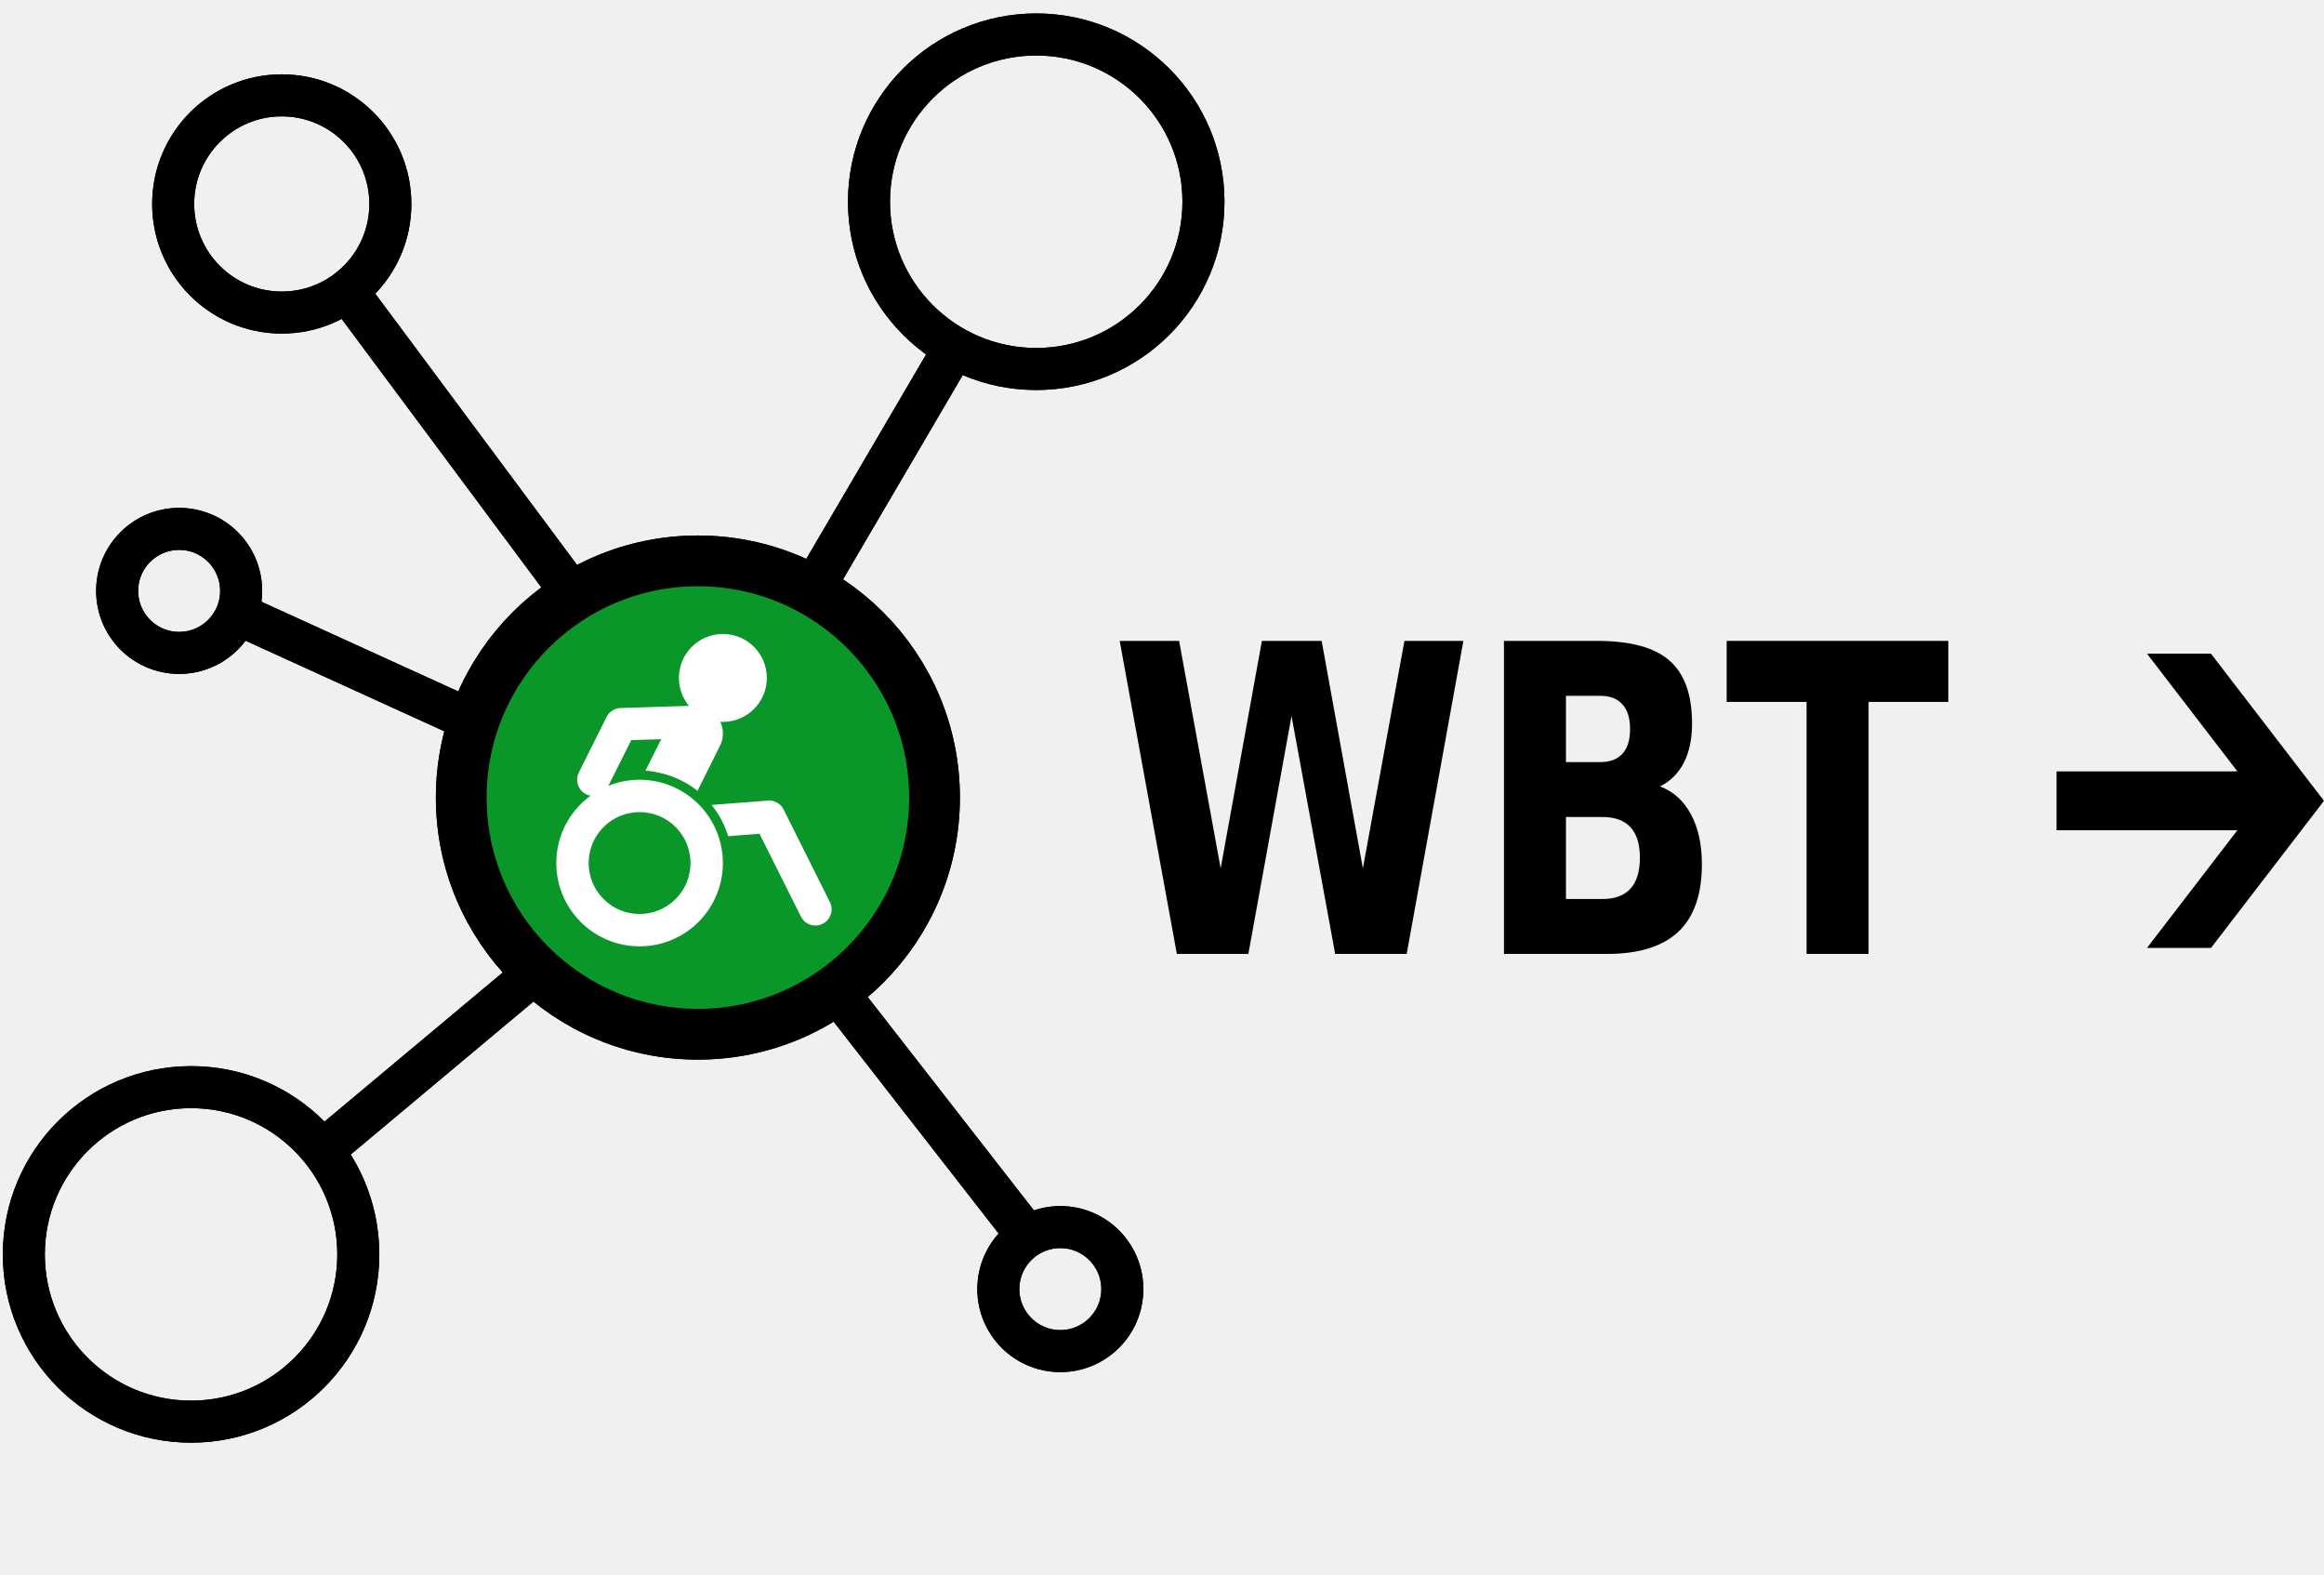
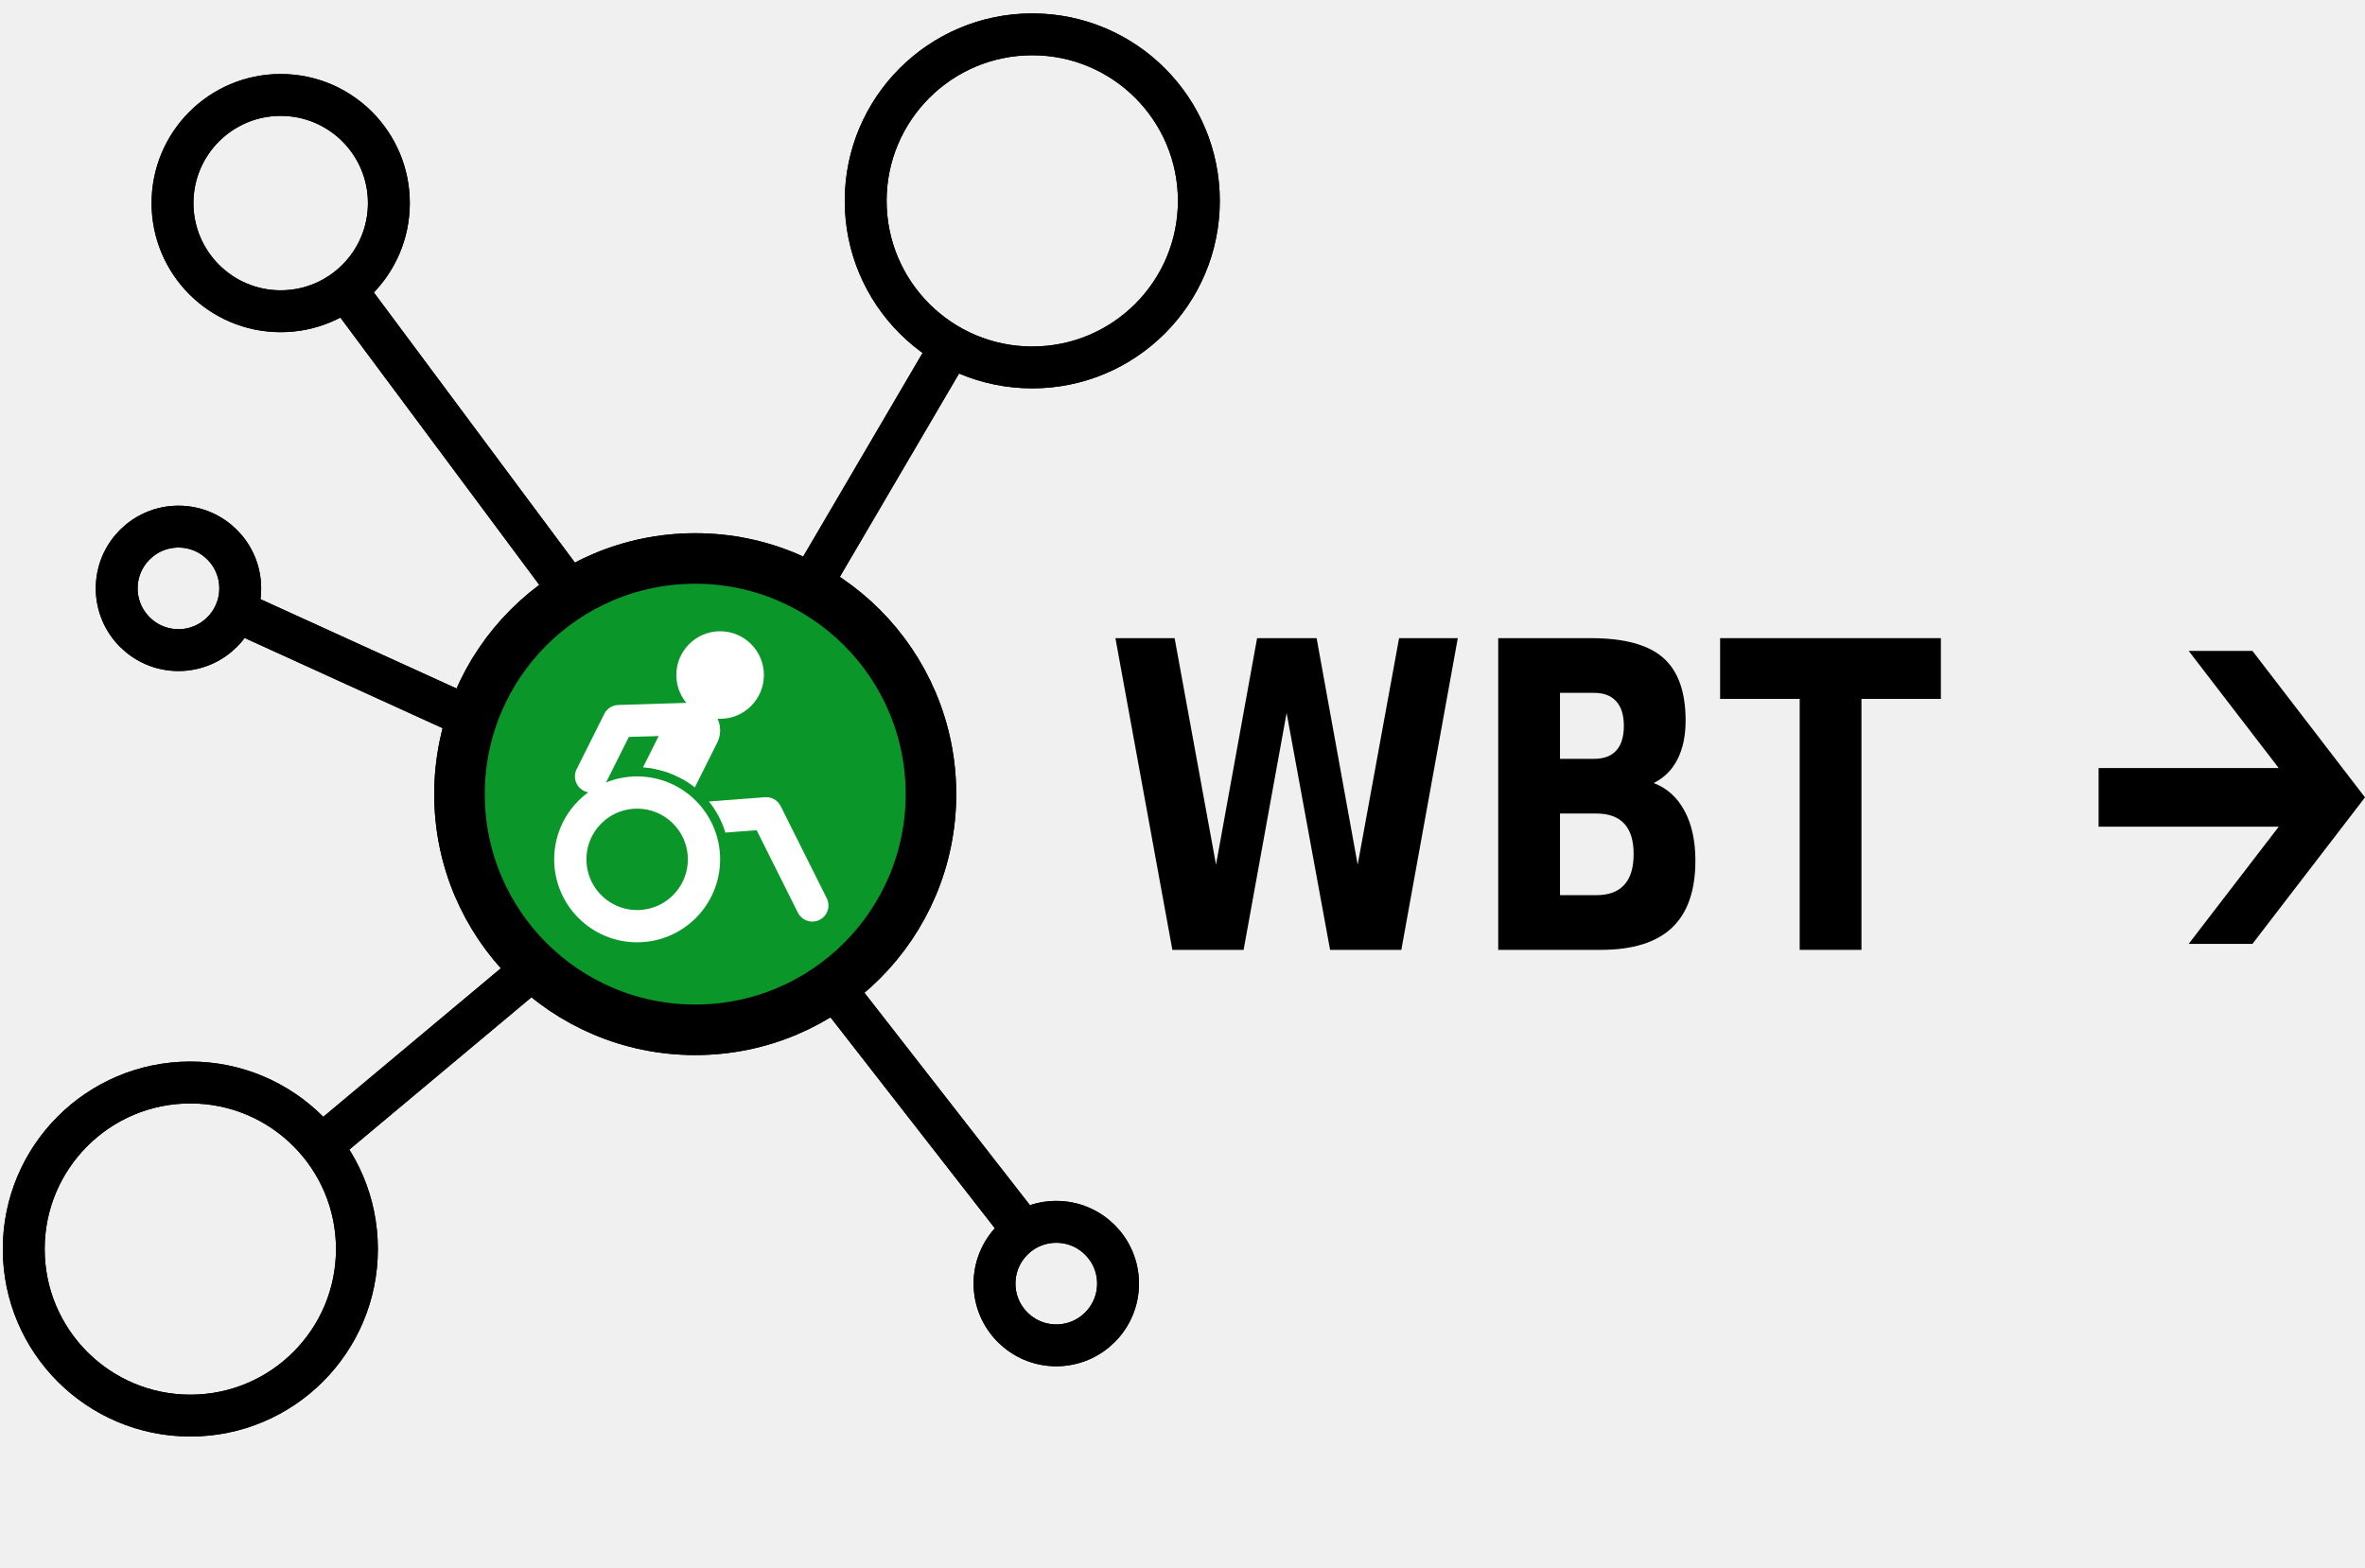
- <svg xmlns="http://www.w3.org/2000/svg" id="svg8" version="1.1" viewBox="0 0 221.128 149.75" height="149.75mm" width="221.128mm">
+ <svg xmlns="http://www.w3.org/2000/svg" id="svg8" version="1.1" viewBox="0 0 225.89 149.75" height="149.75mm" width="225.89mm">
  <defs id="defs2">
    <marker style="overflow:visible" id="marker2931" refX="0" refY="0" orient="auto">
      <path transform="scale(-0.6)" d="M 8.719,4.034 -2.207,0.016 8.719,-4.002 c -1.745,2.372 -1.735,5.617 -6e-7,8.035 z" style="fill:#000000;fill-opacity:1;fill-rule:evenodd;stroke:#000000;stroke-width:0.625;stroke-linejoin:round;stroke-opacity:1" id="path2929" />
    </marker>
    <marker style="overflow:visible" id="marker2777" refX="0" refY="0" orient="auto">
      <path transform="scale(-0.6)" d="M 8.719,4.034 -2.207,0.016 8.719,-4.002 c -1.745,2.372 -1.735,5.617 -6e-7,8.035 z" style="fill:#000000;fill-opacity:1;fill-rule:evenodd;stroke:#000000;stroke-width:0.625;stroke-linejoin:round;stroke-opacity:1" id="path2775" />
    </marker>
    <marker style="overflow:visible" id="marker2629" refX="0" refY="0" orient="auto">
      <path transform="scale(-0.6)" d="M 8.719,4.034 -2.207,0.016 8.719,-4.002 c -1.745,2.372 -1.735,5.617 -6e-7,8.035 z" style="fill:#000000;fill-opacity:1;fill-rule:evenodd;stroke:#000000;stroke-width:0.625;stroke-linejoin:round;stroke-opacity:1" id="path2627" />
    </marker>
    <marker style="overflow:visible" id="marker2487" refX="0" refY="0" orient="auto">
      <path transform="scale(-0.6)" d="M 8.719,4.034 -2.207,0.016 8.719,-4.002 c -1.745,2.372 -1.735,5.617 -6e-7,8.035 z" style="fill:#000000;fill-opacity:1;fill-rule:evenodd;stroke:#000000;stroke-width:0.625;stroke-linejoin:round;stroke-opacity:1" id="path2485" />
    </marker>
    <marker style="overflow:visible" id="marker2351" refX="0" refY="0" orient="auto">
      <path transform="matrix(-0.4,0,0,-0.4,-4,0)" style="fill:#000000;fill-opacity:1;fill-rule:evenodd;stroke:#000000;stroke-width:1pt;stroke-opacity:1" d="M 0,0 5,-5 -12.5,0 5,5 Z" id="path2349" />
    </marker>
    <marker style="overflow:visible" id="Arrow1Mend" refX="0" refY="0" orient="auto">
      <path transform="matrix(-0.4,0,0,-0.4,-4,0)" style="fill:#000000;fill-opacity:1;fill-rule:evenodd;stroke:#000000;stroke-width:1pt;stroke-opacity:1" d="M 0,0 5,-5 -12.5,0 5,5 Z" id="path1100" />
    </marker>
    <marker style="overflow:visible" id="Arrow2Send" refX="0" refY="0" orient="auto">
      <path transform="matrix(-0.3,0,0,-0.3,0.69,0)" d="M 8.719,4.034 -2.207,0.016 8.719,-4.002 c -1.745,2.372 -1.735,5.617 -6e-7,8.035 z" style="fill:#000000;fill-opacity:1;fill-rule:evenodd;stroke:#000000;stroke-width:0.625;stroke-linejoin:round;stroke-opacity:1" id="path1124" />
    </marker>
    <marker style="overflow:visible" id="Arrow1Send" refX="0" refY="0" orient="auto">
      <path transform="matrix(-0.2,0,0,-0.2,-1.2,0)" style="fill:#000000;fill-opacity:1;fill-rule:evenodd;stroke:#000000;stroke-width:1pt;stroke-opacity:1" d="M 0,0 5,-5 -12.5,0 5,5 Z" id="path1106" />
    </marker>
    <marker style="overflow:visible" id="marker1597" refX="0" refY="0" orient="auto">
      <path transform="scale(-0.6)" d="M 8.719,4.034 -2.207,0.016 8.719,-4.002 c -1.745,2.372 -1.735,5.617 -6e-7,8.035 z" style="fill:#000000;fill-opacity:1;fill-rule:evenodd;stroke:#000000;stroke-width:0.625;stroke-linejoin:round;stroke-opacity:1" id="path1595" />
    </marker>
    <marker style="overflow:visible" id="Arrow2Mend" refX="0" refY="0" orient="auto">
      <path transform="scale(-0.6)" d="M 8.719,4.034 -2.207,0.016 8.719,-4.002 c -1.745,2.372 -1.735,5.617 -6e-7,8.035 z" style="fill:#000000;fill-opacity:1;fill-rule:evenodd;stroke:#000000;stroke-width:0.625;stroke-linejoin:round;stroke-opacity:1" id="path1118" />
    </marker>
    <marker orient="auto" refY="0" refX="0" id="marker10948" style="overflow:visible">
      <path id="path10946" d="m -2.5,-1 c 0,2.76 -2.24,5 -5,5 -2.76,0 -5,-2.24 -5,-5 0,-2.76 2.24,-5 5,-5 2.76,0 5,2.24 5,5 z" style="fill:#3a001c;fill-opacity:1;fill-rule:evenodd;stroke:#3a001c;stroke-width:1pt;stroke-opacity:1" transform="matrix(0.2,0,0,0.2,1.48,0.2)" />
    </marker>
    <marker orient="auto" refY="0" refX="0" id="marker10836" style="overflow:visible">
      <path id="path10834" d="m -2.5,-1 c 0,2.76 -2.24,5 -5,5 -2.76,0 -5,-2.24 -5,-5 0,-2.76 2.24,-5 5,-5 2.76,0 5,2.24 5,5 z" style="fill:#3a001c;fill-opacity:1;fill-rule:evenodd;stroke:#3a001c;stroke-width:1pt;stroke-opacity:1" transform="matrix(0.2,0,0,0.2,1.48,0.2)" />
    </marker>
    <marker style="overflow:visible" id="marker10664" refX="0" refY="0" orient="auto">
      <path transform="matrix(0.2,0,0,0.2,1.48,0.2)" style="fill:#3a001c;fill-opacity:1;fill-rule:evenodd;stroke:#3a001c;stroke-width:1pt;stroke-opacity:1" d="m -2.5,-1 c 0,2.76 -2.24,5 -5,5 -2.76,0 -5,-2.24 -5,-5 0,-2.76 2.24,-5 5,-5 2.76,0 5,2.24 5,5 z" id="path10662" />
    </marker>
    <marker orient="auto" refY="0" refX="0" id="marker10414" style="overflow:visible">
      <path id="path10412" d="m -2.5,-1 c 0,2.76 -2.24,5 -5,5 -2.76,0 -5,-2.24 -5,-5 0,-2.76 2.24,-5 5,-5 2.76,0 5,2.24 5,5 z" style="fill:#3a001c;fill-opacity:1;fill-rule:evenodd;stroke:#3a001c;stroke-width:1pt;stroke-opacity:1" transform="matrix(0.2,0,0,0.2,1.48,0.2)" />
    </marker>
    <marker orient="auto" refY="0" refX="0" id="marker10308" style="overflow:visible">
      <path id="path10306" d="m -2.5,-1 c 0,2.76 -2.24,5 -5,5 -2.76,0 -5,-2.24 -5,-5 0,-2.76 2.24,-5 5,-5 2.76,0 5,2.24 5,5 z" style="fill:#3a001c;fill-opacity:1;fill-rule:evenodd;stroke:#3a001c;stroke-width:1pt;stroke-opacity:1" transform="matrix(0.2,0,0,0.2,1.48,0.2)" />
    </marker>
    <marker style="overflow:visible" id="DotS" refX="0" refY="0" orient="auto">
      <path transform="matrix(0.2,0,0,0.2,1.48,0.2)" style="fill:#3a001c;fill-opacity:1;fill-rule:evenodd;stroke:#3a001c;stroke-width:1pt;stroke-opacity:1" d="m -2.5,-1 c 0,2.76 -2.24,5 -5,5 -2.76,0 -5,-2.24 -5,-5 0,-2.76 2.24,-5 5,-5 2.76,0 5,2.24 5,5 z" id="path4919" />
    </marker>
    <marker style="overflow:visible" id="DotM" refX="0" refY="0" orient="auto">
      <path transform="matrix(0.4,0,0,0.4,2.96,0.4)" style="fill:#000000;fill-opacity:1;fill-rule:evenodd;stroke:#000000;stroke-width:1pt;stroke-opacity:1" d="m -2.5,-1 c 0,2.76 -2.24,5 -5,5 -2.76,0 -5,-2.24 -5,-5 0,-2.76 2.24,-5 5,-5 2.76,0 5,2.24 5,5 z" id="path4916" />
    </marker>
    <marker style="overflow:visible" id="DotL" refX="0" refY="0" orient="auto">
      <path transform="matrix(0.8,0,0,0.8,5.92,0.8)" style="fill:#000000;fill-opacity:1;fill-rule:evenodd;stroke:#000000;stroke-width:1pt;stroke-opacity:1" d="m -2.5,-1 c 0,2.76 -2.24,5 -5,5 -2.76,0 -5,-2.24 -5,-5 0,-2.76 2.24,-5 5,-5 2.76,0 5,2.24 5,5 z" id="path4913" />
    </marker>
    <clipPath id="clipPath8">
      <path id="path10" d="M -20,50 10,13 c 5.523,0 10,4.477 10,10 L 40,50 20,-30" />
    </clipPath>
    <marker style="overflow:visible" id="DotS-3" refX="0" refY="0" orient="auto">
      <path transform="matrix(0.2,0,0,0.2,1.48,0.2)" style="fill:#3a001c;fill-opacity:1;fill-rule:evenodd;stroke:#3a001c;stroke-width:1pt;stroke-opacity:1" d="m -2.5,-1 c 0,2.76 -2.24,5 -5,5 -2.76,0 -5,-2.24 -5,-5 0,-2.76 2.24,-5 5,-5 2.76,0 5,2.24 5,5 z" id="path4919-5" />
    </marker>
    <marker style="overflow:visible" id="DotS-3-7" refX="0" refY="0" orient="auto">
      <path transform="matrix(0.2,0,0,0.2,1.48,0.2)" style="fill:#3a001c;fill-opacity:1;fill-rule:evenodd;stroke:#3a001c;stroke-width:1pt;stroke-opacity:1" d="m -2.5,-1 c 0,2.76 -2.24,5 -5,5 -2.76,0 -5,-2.24 -5,-5 0,-2.76 2.24,-5 5,-5 2.76,0 5,2.24 5,5 z" id="path4919-5-2" />
    </marker>
    <marker style="overflow:visible" id="DotS-0" refX="0" refY="0" orient="auto">
      <path transform="matrix(0.2,0,0,0.2,1.48,0.2)" style="fill:#3a001c;fill-opacity:1;fill-rule:evenodd;stroke:#3a001c;stroke-width:1pt;stroke-opacity:1" d="m -2.5,-1 c 0,2.76 -2.24,5 -5,5 -2.76,0 -5,-2.24 -5,-5 0,-2.76 2.24,-5 5,-5 2.76,0 5,2.24 5,5 z" id="path4919-2" />
    </marker>
    <marker style="overflow:visible" id="DotS-3-70" refX="0" refY="0" orient="auto">
      <path transform="matrix(0.2,0,0,0.2,1.48,0.2)" style="fill:#ffffff;fill-opacity:1;fill-rule:evenodd;stroke:#ffffff;stroke-width:1pt;stroke-opacity:1" d="m -2.5,-1 c 0,2.76 -2.24,5 -5,5 -2.76,0 -5,-2.24 -5,-5 0,-2.76 2.24,-5 5,-5 2.76,0 5,2.24 5,5 z" id="path4919-5-9" />
    </marker>
    <marker style="overflow:visible" id="DotS-4" refX="0" refY="0" orient="auto">
      <path transform="matrix(0.2,0,0,0.2,1.48,0.2)" style="fill:#3a001c;fill-opacity:1;fill-rule:evenodd;stroke:#3a001c;stroke-width:1pt;stroke-opacity:1" d="m -2.5,-1 c 0,2.76 -2.24,5 -5,5 -2.76,0 -5,-2.24 -5,-5 0,-2.76 2.24,-5 5,-5 2.76,0 5,2.24 5,5 z" id="path4919-1" />
    </marker>
    <marker style="overflow:visible" id="DotS-4-8" refX="0" refY="0" orient="auto">
      <path transform="matrix(0.2,0,0,0.2,1.48,0.2)" style="fill:#ffffff;fill-opacity:1;fill-rule:evenodd;stroke:#000000;stroke-width:1pt;stroke-opacity:1" d="m -2.5,-1 c 0,2.76 -2.24,5 -5,5 -2.76,0 -5,-2.24 -5,-5 0,-2.76 2.24,-5 5,-5 2.76,0 5,2.24 5,5 z" id="path4919-1-2" />
    </marker>
    <filter y="-0.25" x="-0.25" height="1.5" width="1.5" id="filter3001" style="color-interpolation-filters:sRGB">
      <feGaussianBlur result="blur" stdDeviation="3" in="SourceAlpha" id="feGaussianBlur3003" />
      <feColorMatrix values="1 0 0 0 0 0 1 0 0 0 0 0 1 0 0 0 0 0 0.6 0 " type="matrix" result="bluralpha" id="feColorMatrix3005" />
      <feOffset result="offsetBlur" dy="6" dx="6" in="bluralpha" id="feOffset3007" />
      <feMerge id="feMerge3009">
        <feMergeNode in="offsetBlur" id="feMergeNode3011" />
        <feMergeNode in="SourceGraphic" id="feMergeNode3013" />
      </feMerge>
    </filter>
    <marker style="overflow:visible" id="marker2931-1" refX="0" refY="0" orient="auto">
      <path transform="scale(-0.6)" d="M 8.719,4.034 -2.207,0.016 8.719,-4.002 c -1.745,2.372 -1.735,5.617 -6e-7,8.035 z" style="fill:#000000;fill-opacity:1;fill-rule:evenodd;stroke:#000000;stroke-width:0.625;stroke-linejoin:round;stroke-opacity:1" id="path2929-8" />
    </marker>
    <clipPath id="clipPath8-3">
      <path id="path10-1" d="M -20,50 10,13 c 5.523,0 10,4.477 10,10 L 40,50 20,-30" />
    </clipPath>
    <clipPath id="clipPath3733">
      <path id="path3731" d="M -20,50 10,13 c 5.523,0 10,4.477 10,10 L 40,50 20,-30" />
    </clipPath>
    <clipPath id="clipPath8-5">
      <path id="path10-5" d="M -20,50 10,13 c 5.523,0 10,4.477 10,10 L 40,50 20,-30" />
    </clipPath>
    <clipPath id="clipPath4087">
      <path id="path4085" d="M -20,50 10,13 c 5.523,0 10,4.477 10,10 L 40,50 20,-30" />
    </clipPath>
    <marker style="overflow:visible" id="marker2931-2" refX="0" refY="0" orient="auto">
      <path transform="scale(-0.6)" d="M 8.719,4.034 -2.207,0.016 8.719,-4.002 c -1.745,2.372 -1.735,5.617 -6e-7,8.035 z" style="fill:#000000;fill-opacity:1;fill-rule:evenodd;stroke:#000000;stroke-width:0.625;stroke-linejoin:round;stroke-opacity:1" id="path2929-0" />
    </marker>
    <clipPath id="clipPath8-5-9">
      <path id="path10-5-5" d="M -20,50 10,13 c 5.523,0 10,4.477 10,10 L 40,50 20,-30" />
    </clipPath>
    <clipPath id="clipPath4451">
      <path id="path4449" d="M -20,50 10,13 c 5.523,0 10,4.477 10,10 L 40,50 20,-30" />
    </clipPath>
    <marker style="overflow:visible" id="marker2931-2-9" refX="0" refY="0" orient="auto">
      <path transform="scale(-0.6)" d="M 8.719,4.034 -2.207,0.016 8.719,-4.002 c -1.745,2.372 -1.735,5.617 -6e-7,8.035 z" style="fill:#000000;fill-opacity:1;fill-rule:evenodd;stroke:#000000;stroke-width:0.625;stroke-linejoin:round;stroke-opacity:1" id="path2929-0-1" />
    </marker>
    <clipPath id="clipPath8-5-9-1">
      <path id="path10-5-5-8" d="M -20,50 10,13 c 5.523,0 10,4.477 10,10 L 40,50 20,-30" />
    </clipPath>
    <clipPath id="clipPath4860">
      <path id="path4858" d="M -20,50 10,13 c 5.523,0 10,4.477 10,10 L 40,50 20,-30" />
    </clipPath>
    <marker style="overflow:visible" id="marker2931-2-9-7" refX="0" refY="0" orient="auto">
      <path transform="scale(-0.6)" d="M 8.719,4.034 -2.207,0.016 8.719,-4.002 c -1.745,2.372 -1.735,5.617 -6e-7,8.035 z" style="fill:#000000;fill-opacity:1;fill-rule:evenodd;stroke:#000000;stroke-width:0.625;stroke-linejoin:round;stroke-opacity:1" id="path2929-0-1-6" />
    </marker>
    <clipPath id="clipPath8-1">
      <path id="path10-9" d="M -20,50 10,13 c 5.523,0 10,4.477 10,10 L 40,50 20,-30" />
    </clipPath>
    <clipPath id="clipPath1674">
      <path id="path1672" d="M -20,50 10,13 c 5.523,0 10,4.477 10,10 L 40,50 20,-30" />
    </clipPath>
    <clipPath id="clipPath8-6">
      <path id="path10-8" d="M -20,50 10,13 c 5.523,0 10,4.477 10,10 L 40,50 20,-30" />
    </clipPath>
    <clipPath id="clipPath1674-4">
      <path id="path1672-1" d="M -20,50 10,13 c 5.523,0 10,4.477 10,10 L 40,50 20,-30" />
    </clipPath>
    <clipPath id="clipPath8-9">
      <path id="path10-7" d="M -20,50 10,13 c 5.523,0 10,4.477 10,10 L 40,50 20,-30" />
    </clipPath>
    <clipPath id="clipPath1674-45">
      <path id="path1672-0" d="M -20,50 10,13 c 5.523,0 10,4.477 10,10 L 40,50 20,-30" />
    </clipPath>
    <clipPath id="clipPath8-7">
      <path id="path10-72" d="M -20,50 10,13 c 5.523,0 10,4.477 10,10 L 40,50 20,-30" />
    </clipPath>
    <clipPath id="clipPath1540">
      <path id="path1538" d="M -20,50 10,13 c 5.523,0 10,4.477 10,10 L 40,50 20,-30" />
    </clipPath>
    <clipPath id="clipPath8-66">
      <path id="path10-85" d="M -20,50 10,13 c 5.523,0 10,4.477 10,10 L 40,50 20,-30" />
    </clipPath>
    <clipPath id="clipPath1540-1">
      <path id="path1538-4" d="M -20,50 10,13 c 5.523,0 10,4.477 10,10 L 40,50 20,-30" />
    </clipPath>
    <clipPath id="clipPath8-16">
      <path id="path10-50" d="M -20,50 10,13 c 5.523,0 10,4.477 10,10 L 40,50 20,-30" />
    </clipPath>
    <clipPath id="clipPath1540-0">
      <path id="path1538-7" d="M -20,50 10,13 c 5.523,0 10,4.477 10,10 L 40,50 20,-30" />
    </clipPath>
  </defs>
  <path style="opacity:1;fill:#0b9629;fill-opacity:1;stroke:#000000;stroke-width:4.829;stroke-miterlimit:4;stroke-dasharray:none;stroke-dashoffset:0;stroke-opacity:1" d="M 88.92,75.874 A 22.516,22.516 0 0 1 66.404,98.39 22.516,22.516 0 0 1 43.888,75.874 22.516,22.516 0 0 1 66.404,53.358 22.516,22.516 0 0 1 88.92,75.874 Z" id="path825" />
  <path style="fill:none;stroke:#000000;stroke-width:4;stroke-linecap:butt;stroke-linejoin:miter;stroke-miterlimit:4;stroke-dasharray:none;stroke-opacity:1" d="M 77.082,56.503 90.736,33.21" id="path827" />
  <path style="fill:none;stroke:#000000;stroke-width:4;stroke-linecap:butt;stroke-linejoin:miter;stroke-miterlimit:4;stroke-dasharray:none;stroke-opacity:1" d="M 54.64,56.739 32.953,27.588" id="path829" />
  <path style="fill:none;stroke:#000000;stroke-width:4;stroke-linecap:butt;stroke-linejoin:miter;stroke-miterlimit:4;stroke-dasharray:none;stroke-opacity:1" d="M 44.859,68.551 22.984,58.582" id="path831" />
  <path style="fill:none;stroke:#000000;stroke-width:4;stroke-linecap:butt;stroke-linejoin:miter;stroke-miterlimit:4;stroke-dasharray:none;stroke-opacity:1" d="M 50.907,92.552 29.504,110.459" id="path833" />
  <path style="fill:none;stroke:#000000;stroke-width:4;stroke-linecap:butt;stroke-linejoin:miter;stroke-miterlimit:4;stroke-dasharray:none;stroke-opacity:1" d="m 79.491,94.159 18.143,23.293" id="path835" />
  <path style="opacity:1;fill:none;fill-opacity:0.941;stroke:#000000;stroke-width:4;stroke-miterlimit:4;stroke-dasharray:none;stroke-dashoffset:0;stroke-opacity:1" d="M 114.508,19.192 A 15.912,15.912 0 0 1 98.596,35.104 15.912,15.912 0 0 1 82.684,19.192 15.912,15.912 0 0 1 98.596,3.28 15.912,15.912 0 0 1 114.508,19.192 Z" id="path825-8" />
  <path style="opacity:1;fill:none;fill-opacity:0.941;stroke:#000000;stroke-width:4;stroke-miterlimit:4;stroke-dasharray:none;stroke-dashoffset:0;stroke-opacity:1" d="M 37.142,19.404 A 10.332,10.332 0 0 1 26.81,29.736 10.332,10.332 0 0 1 16.477,19.404 10.332,10.332 0 0 1 26.81,9.071 10.332,10.332 0 0 1 37.142,19.404 Z" id="path825-8-0" />
  <path style="opacity:1;fill:none;fill-opacity:0.941;stroke:#000000;stroke-width:4;stroke-miterlimit:4;stroke-dasharray:none;stroke-dashoffset:0;stroke-opacity:1" d="m 22.945,56.214 a 5.899,5.899 0 0 1 -5.899,5.899 5.899,5.899 0 0 1 -5.899,-5.899 5.899,5.899 0 0 1 5.899,-5.899 5.899,5.899 0 0 1 5.899,5.899 z" id="path825-8-0-5" />
  <g id="g4640" transform="matrix(1.149172,0,0,1.149172,-313.6427,-21.47991)">
    <g clip-path="url(#clipPath8)" id="body" style="fill:none;stroke:#ffffff;stroke-width:3.5;stroke-linecap:round;stroke-linejoin:round" transform="matrix(0.766245,0,0,0.766245,318.2236,72.51528)">
      <path d="M 16,9 11,19" style="stroke:#ffffff;stroke-width:6" id="torso" />
      <g id="g4632">
        <path style="fill:#ffffff;stroke:#ffffff" d="M 22,3 A 3,3 0 0 1 19,6 3,3 0 0 1 16,3 3,3 0 0 1 19,0 3,3 0 0 1 22,3 Z" id="head" />
        <path id="limbs" d="M 29,28 24,18 11,19 16,7.75 8,8 5,14" style="stroke:#ffffff" />
      </g>
    </g>
    <path style="fill:none;stroke:#ffffff;stroke-width:2.682;stroke-linecap:round;stroke-linejoin:round" d="m 331.441,90.139 a 5.555,5.555 0 0 1 -5.555,5.555 5.555,5.555 0 0 1 -5.555,-5.555 5.555,5.555 0 0 1 5.555,-5.555 5.555,5.555 0 0 1 5.555,5.555 z" id="wheel" />
  </g>
  <path style="opacity:1;fill:none;fill-opacity:0.941;stroke:#000000;stroke-width:4;stroke-miterlimit:4;stroke-dasharray:none;stroke-dashoffset:0;stroke-opacity:1" d="m 34.092,119.336 a 15.912,15.912 0 0 1 -15.912,15.912 15.912,15.912 0 0 1 -15.912,-15.912 15.912,15.912 0 0 1 15.912,-15.912 15.912,15.912 0 0 1 15.912,15.912 z" id="path825-8-7" />
  <path style="opacity:1;fill:none;fill-opacity:0.941;stroke:#000000;stroke-width:4;stroke-miterlimit:4;stroke-dasharray:none;stroke-dashoffset:0;stroke-opacity:1" d="m 106.789,122.637 a 5.899,5.899 0 0 1 -5.899,5.899 5.899,5.899 0 0 1 -5.899,-5.899 5.899,5.899 0 0 1 5.899,-5.899 5.899,5.899 0 0 1 5.899,5.899 z" id="path825-8-0-5-7" />
  <path style="opacity:1;fill:#0b9629;fill-opacity:1;stroke:#000000;stroke-width:4.829;stroke-miterlimit:4;stroke-dasharray:none;stroke-dashoffset:0;stroke-opacity:1" d="M 88.92,75.874 A 22.516,22.516 0 0 1 66.404,98.39 22.516,22.516 0 0 1 43.888,75.874 22.516,22.516 0 0 1 66.404,53.358 22.516,22.516 0 0 1 88.92,75.874 Z" id="circle1412" />
  <path id="path1414" d="M 77.082,56.503 90.736,33.21" style="fill:none;stroke:#000000;stroke-width:4;stroke-linecap:butt;stroke-linejoin:miter;stroke-miterlimit:4;stroke-dasharray:none;stroke-opacity:1" />
  <path id="path1416" d="M 54.64,56.739 32.953,27.588" style="fill:none;stroke:#000000;stroke-width:4;stroke-linecap:butt;stroke-linejoin:miter;stroke-miterlimit:4;stroke-dasharray:none;stroke-opacity:1" />
  <path id="path1418" d="M 44.859,68.551 22.984,58.582" style="fill:none;stroke:#000000;stroke-width:4;stroke-linecap:butt;stroke-linejoin:miter;stroke-miterlimit:4;stroke-dasharray:none;stroke-opacity:1" />
  <path id="path1440" d="M 50.907,92.552 29.504,110.459" style="fill:none;stroke:#000000;stroke-width:4;stroke-linecap:butt;stroke-linejoin:miter;stroke-miterlimit:4;stroke-dasharray:none;stroke-opacity:1" />
  <path id="path1442" d="m 79.491,94.159 18.143,23.293" style="fill:none;stroke:#000000;stroke-width:4;stroke-linecap:butt;stroke-linejoin:miter;stroke-miterlimit:4;stroke-dasharray:none;stroke-opacity:1" />
  <path style="opacity:1;fill:none;fill-opacity:0.941;stroke:#000000;stroke-width:4;stroke-miterlimit:4;stroke-dasharray:none;stroke-dashoffset:0;stroke-opacity:1" d="M 114.508,19.192 A 15.912,15.912 0 0 1 98.596,35.104 15.912,15.912 0 0 1 82.684,19.192 15.912,15.912 0 0 1 98.596,3.28 15.912,15.912 0 0 1 114.508,19.192 Z" id="circle1444" />
  <path style="opacity:1;fill:none;fill-opacity:0.941;stroke:#000000;stroke-width:4;stroke-miterlimit:4;stroke-dasharray:none;stroke-dashoffset:0;stroke-opacity:1" d="M 37.142,19.404 A 10.332,10.332 0 0 1 26.81,29.736 10.332,10.332 0 0 1 16.477,19.404 10.332,10.332 0 0 1 26.81,9.071 10.332,10.332 0 0 1 37.142,19.404 Z" id="circle1446" />
  <path style="opacity:1;fill:none;fill-opacity:0.941;stroke:#000000;stroke-width:4;stroke-miterlimit:4;stroke-dasharray:none;stroke-dashoffset:0;stroke-opacity:1" d="m 22.945,56.214 a 5.899,5.899 0 0 1 -5.899,5.899 5.899,5.899 0 0 1 -5.899,-5.899 5.899,5.899 0 0 1 5.899,-5.899 5.899,5.899 0 0 1 5.899,5.899 z" id="circle1448" />
  <g transform="matrix(1.149172,0,0,1.149172,-313.6427,-21.47991)" id="g1462">
    <g transform="matrix(0.766245,0,0,0.766245,318.2236,72.51528)" style="fill:none;stroke:#ffffff;stroke-width:3.5;stroke-linecap:round;stroke-linejoin:round" id="g1458" clip-path="url(#clipPath8)">
      <path id="path1450" style="stroke:#ffffff;stroke-width:6" d="M 16,9 11,19" />
      <g id="g1456">
        <path style="fill:#ffffff;stroke:#ffffff" d="M 22,3 A 3,3 0 0 1 19,6 3,3 0 0 1 16,3 3,3 0 0 1 19,0 3,3 0 0 1 22,3 Z" id="circle1452" />
        <path style="stroke:#ffffff" d="M 29,28 24,18 11,19 16,7.75 8,8 5,14" id="path1454" />
      </g>
    </g>
    <path style="fill:none;stroke:#ffffff;stroke-width:2.682;stroke-linecap:round;stroke-linejoin:round" d="m 331.441,90.139 a 5.555,5.555 0 0 1 -5.555,5.555 5.555,5.555 0 0 1 -5.555,-5.555 5.555,5.555 0 0 1 5.555,-5.555 5.555,5.555 0 0 1 5.555,5.555 z" id="circle1460" />
  </g>
  <path style="opacity:1;fill:none;fill-opacity:0.941;stroke:#000000;stroke-width:4;stroke-miterlimit:4;stroke-dasharray:none;stroke-dashoffset:0;stroke-opacity:1" d="m 34.092,119.336 a 15.912,15.912 0 0 1 -15.912,15.912 15.912,15.912 0 0 1 -15.912,-15.912 15.912,15.912 0 0 1 15.912,-15.912 15.912,15.912 0 0 1 15.912,15.912 z" id="circle1464" />
  <g aria-label="WBT  🡲" transform="scale(0.8765006,1.140901)" style="font-style:normal;font-variant:normal;font-weight:normal;font-stretch:normal;font-size:34.169px;line-height:1.25;font-family:'Arial Rounded MT Bold';-inkscape-font-specification:'Arial Rounded MT Bold, ';letter-spacing:0px;word-spacing:0px;fill:#000000;fill-opacity:1;stroke:none;stroke-width:0.854" id="text1468">
-     <path d="M 252.285,66.775 240.016,54.506 h -6.947 l 9.815,9.815 h -19.63 v 4.908 h 19.63 l -9.815,9.815 h 6.947 z" style="font-style:normal;font-variant:normal;font-weight:normal;font-stretch:normal;font-family:sans-serif;-inkscape-font-specification:sans-serif" id="path1133" />
+     <path d="M 257.718,66.775 245.45,54.506 h -6.947 l 9.815,9.815 h -19.63 v 4.908 h 19.63 l -9.815,9.815 h 6.947 z" style="font-style:normal;font-variant:normal;font-weight:normal;font-stretch:normal;font-family:sans-serif;-inkscape-font-specification:sans-serif" id="path1133" />
    <g aria-label="WBT" id="text1468-8" style="font-style:normal;font-variant:normal;font-weight:normal;font-stretch:normal;font-size:36.032px;line-height:1.25;font-family:'Arial Rounded MT Bold';-inkscape-font-specification:'Arial Rounded MT Bold, ';letter-spacing:0px;word-spacing:0px;fill:#000000;fill-opacity:1;stroke:none;stroke-width:0.901;stroke-opacity:1">
      <path d="m 121.549,53.441 h 6.451 l 4.511,18.969 4.476,-18.969 h 6.486 l 4.476,18.969 4.511,-18.969 h 6.399 l -6.154,26.103 h -7.763 l -4.738,-19.844 -4.686,19.844 h -7.763 z" style="font-style:normal;font-variant:normal;font-weight:bold;font-stretch:normal;font-family:sans-serif;-inkscape-font-specification:'sans-serif Bold';stroke:none;stroke-width:0.901;stroke-opacity:1" id="path153" />
      <path d="m 173.719,63.547 q 1.591,0 2.413,-0.699 0.822,-0.699 0.822,-2.063 0,-1.346 -0.822,-2.046 -0.822,-0.717 -2.413,-0.717 h -3.724 v 5.525 z m 0.227,11.417 q 2.028,0 3.042,-0.857 1.032,-0.857 1.032,-2.588 0,-1.696 -1.014,-2.535 -1.014,-0.857 -3.06,-0.857 h -3.951 v 6.836 z m 6.259,-9.389 q 2.168,0.629 3.357,2.325 1.189,1.696 1.189,4.161 0,3.776 -2.553,5.63 -2.553,1.853 -7.763,1.853 H 163.264 V 53.441 h 10.105 q 5.437,0 7.867,1.643 2.448,1.643 2.448,5.262 0,1.906 -0.892,3.252 -0.892,1.329 -2.588,1.976 z" style="font-style:normal;font-variant:normal;font-weight:bold;font-stretch:normal;font-family:sans-serif;-inkscape-font-specification:'sans-serif Bold';stroke:none;stroke-width:0.901;stroke-opacity:1" id="path155" />
      <path d="m 187.443,53.441 h 24.057 v 5.088 h -8.654 V 79.544 H 196.115 V 58.529 h -8.672 z" style="font-style:normal;font-variant:normal;font-weight:bold;font-stretch:normal;font-family:sans-serif;-inkscape-font-specification:'sans-serif Bold';stroke:none;stroke-width:0.901;stroke-opacity:1" id="path157" />
    </g>
  </g>
  <path style="opacity:1;fill:none;fill-opacity:0.941;stroke:#000000;stroke-width:4;stroke-miterlimit:4;stroke-dasharray:none;stroke-dashoffset:0;stroke-opacity:1" d="m 106.789,122.637 a 5.899,5.899 0 0 1 -5.899,5.899 5.899,5.899 0 0 1 -5.899,-5.899 5.899,5.899 0 0 1 5.899,-5.899 5.899,5.899 0 0 1 5.899,5.899 z" id="circle1476" />
  <path style="opacity:1;fill:none;fill-opacity:1;stroke:none;stroke-width:1.387;stroke-miterlimit:4;stroke-dasharray:none;stroke-dashoffset:0;stroke-opacity:1" d="M 0,0 H 216.82 V 149.75 H 0 Z" id="rect1237-5" />
</svg>
